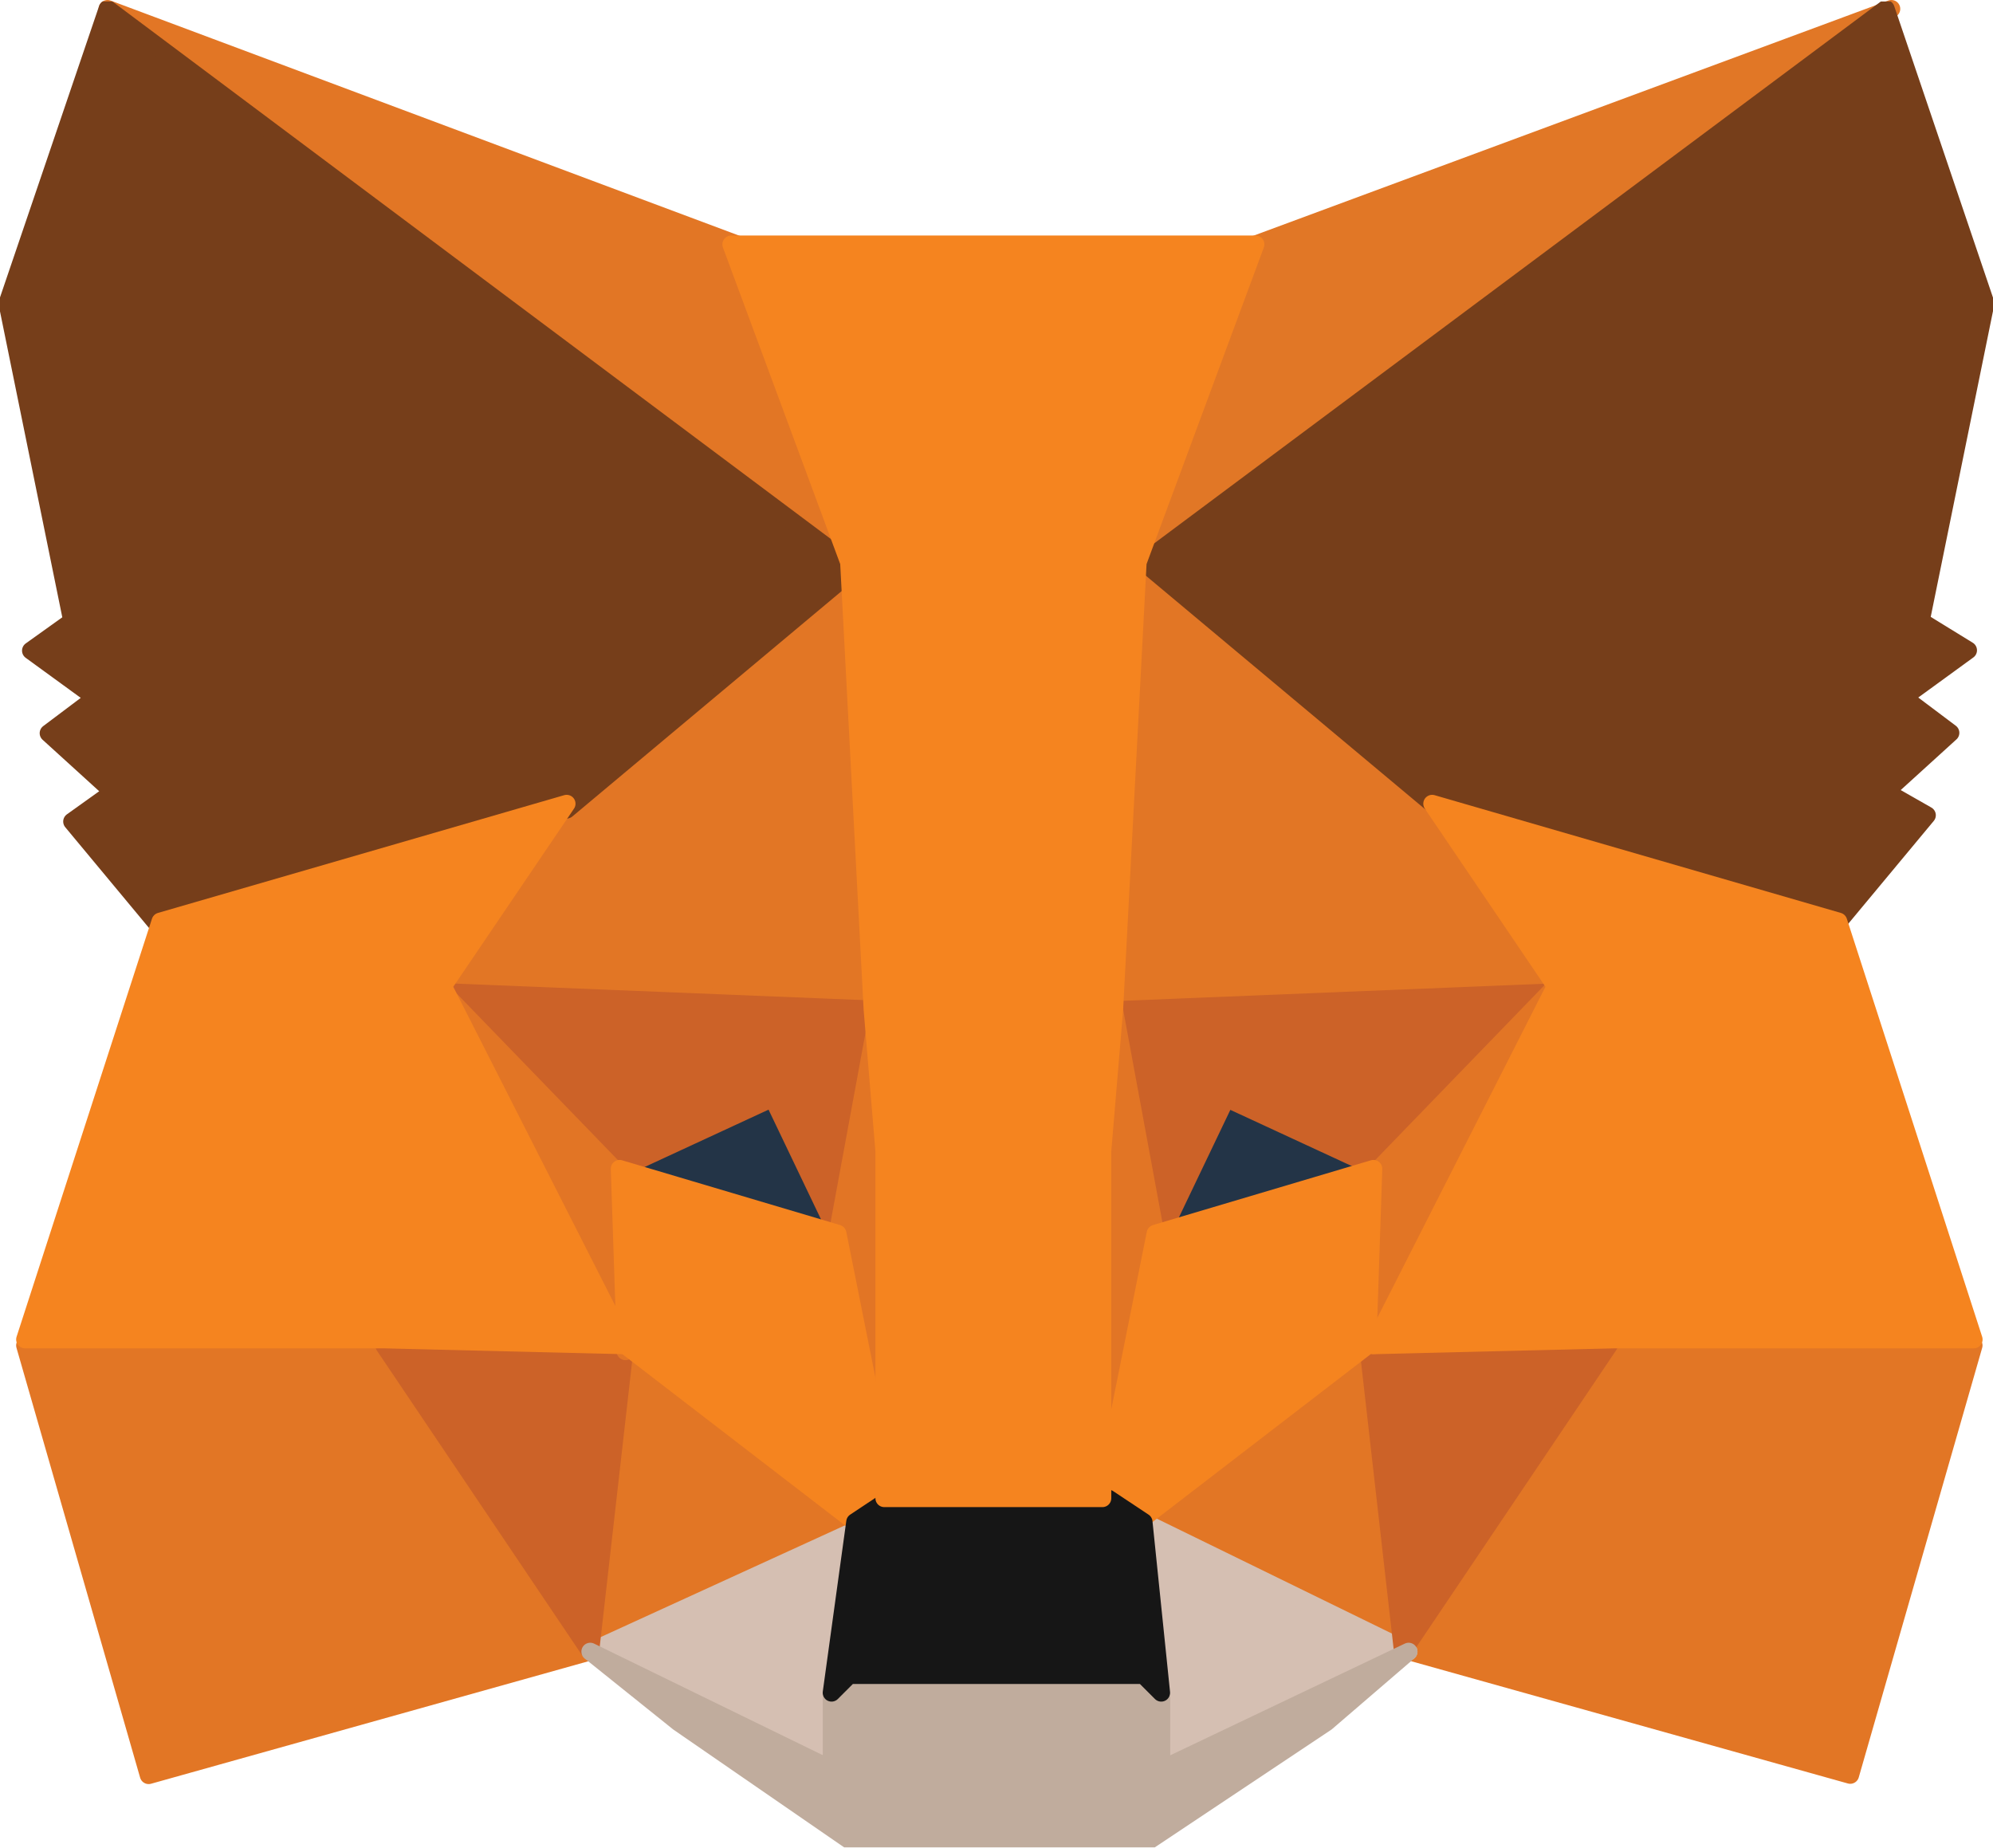
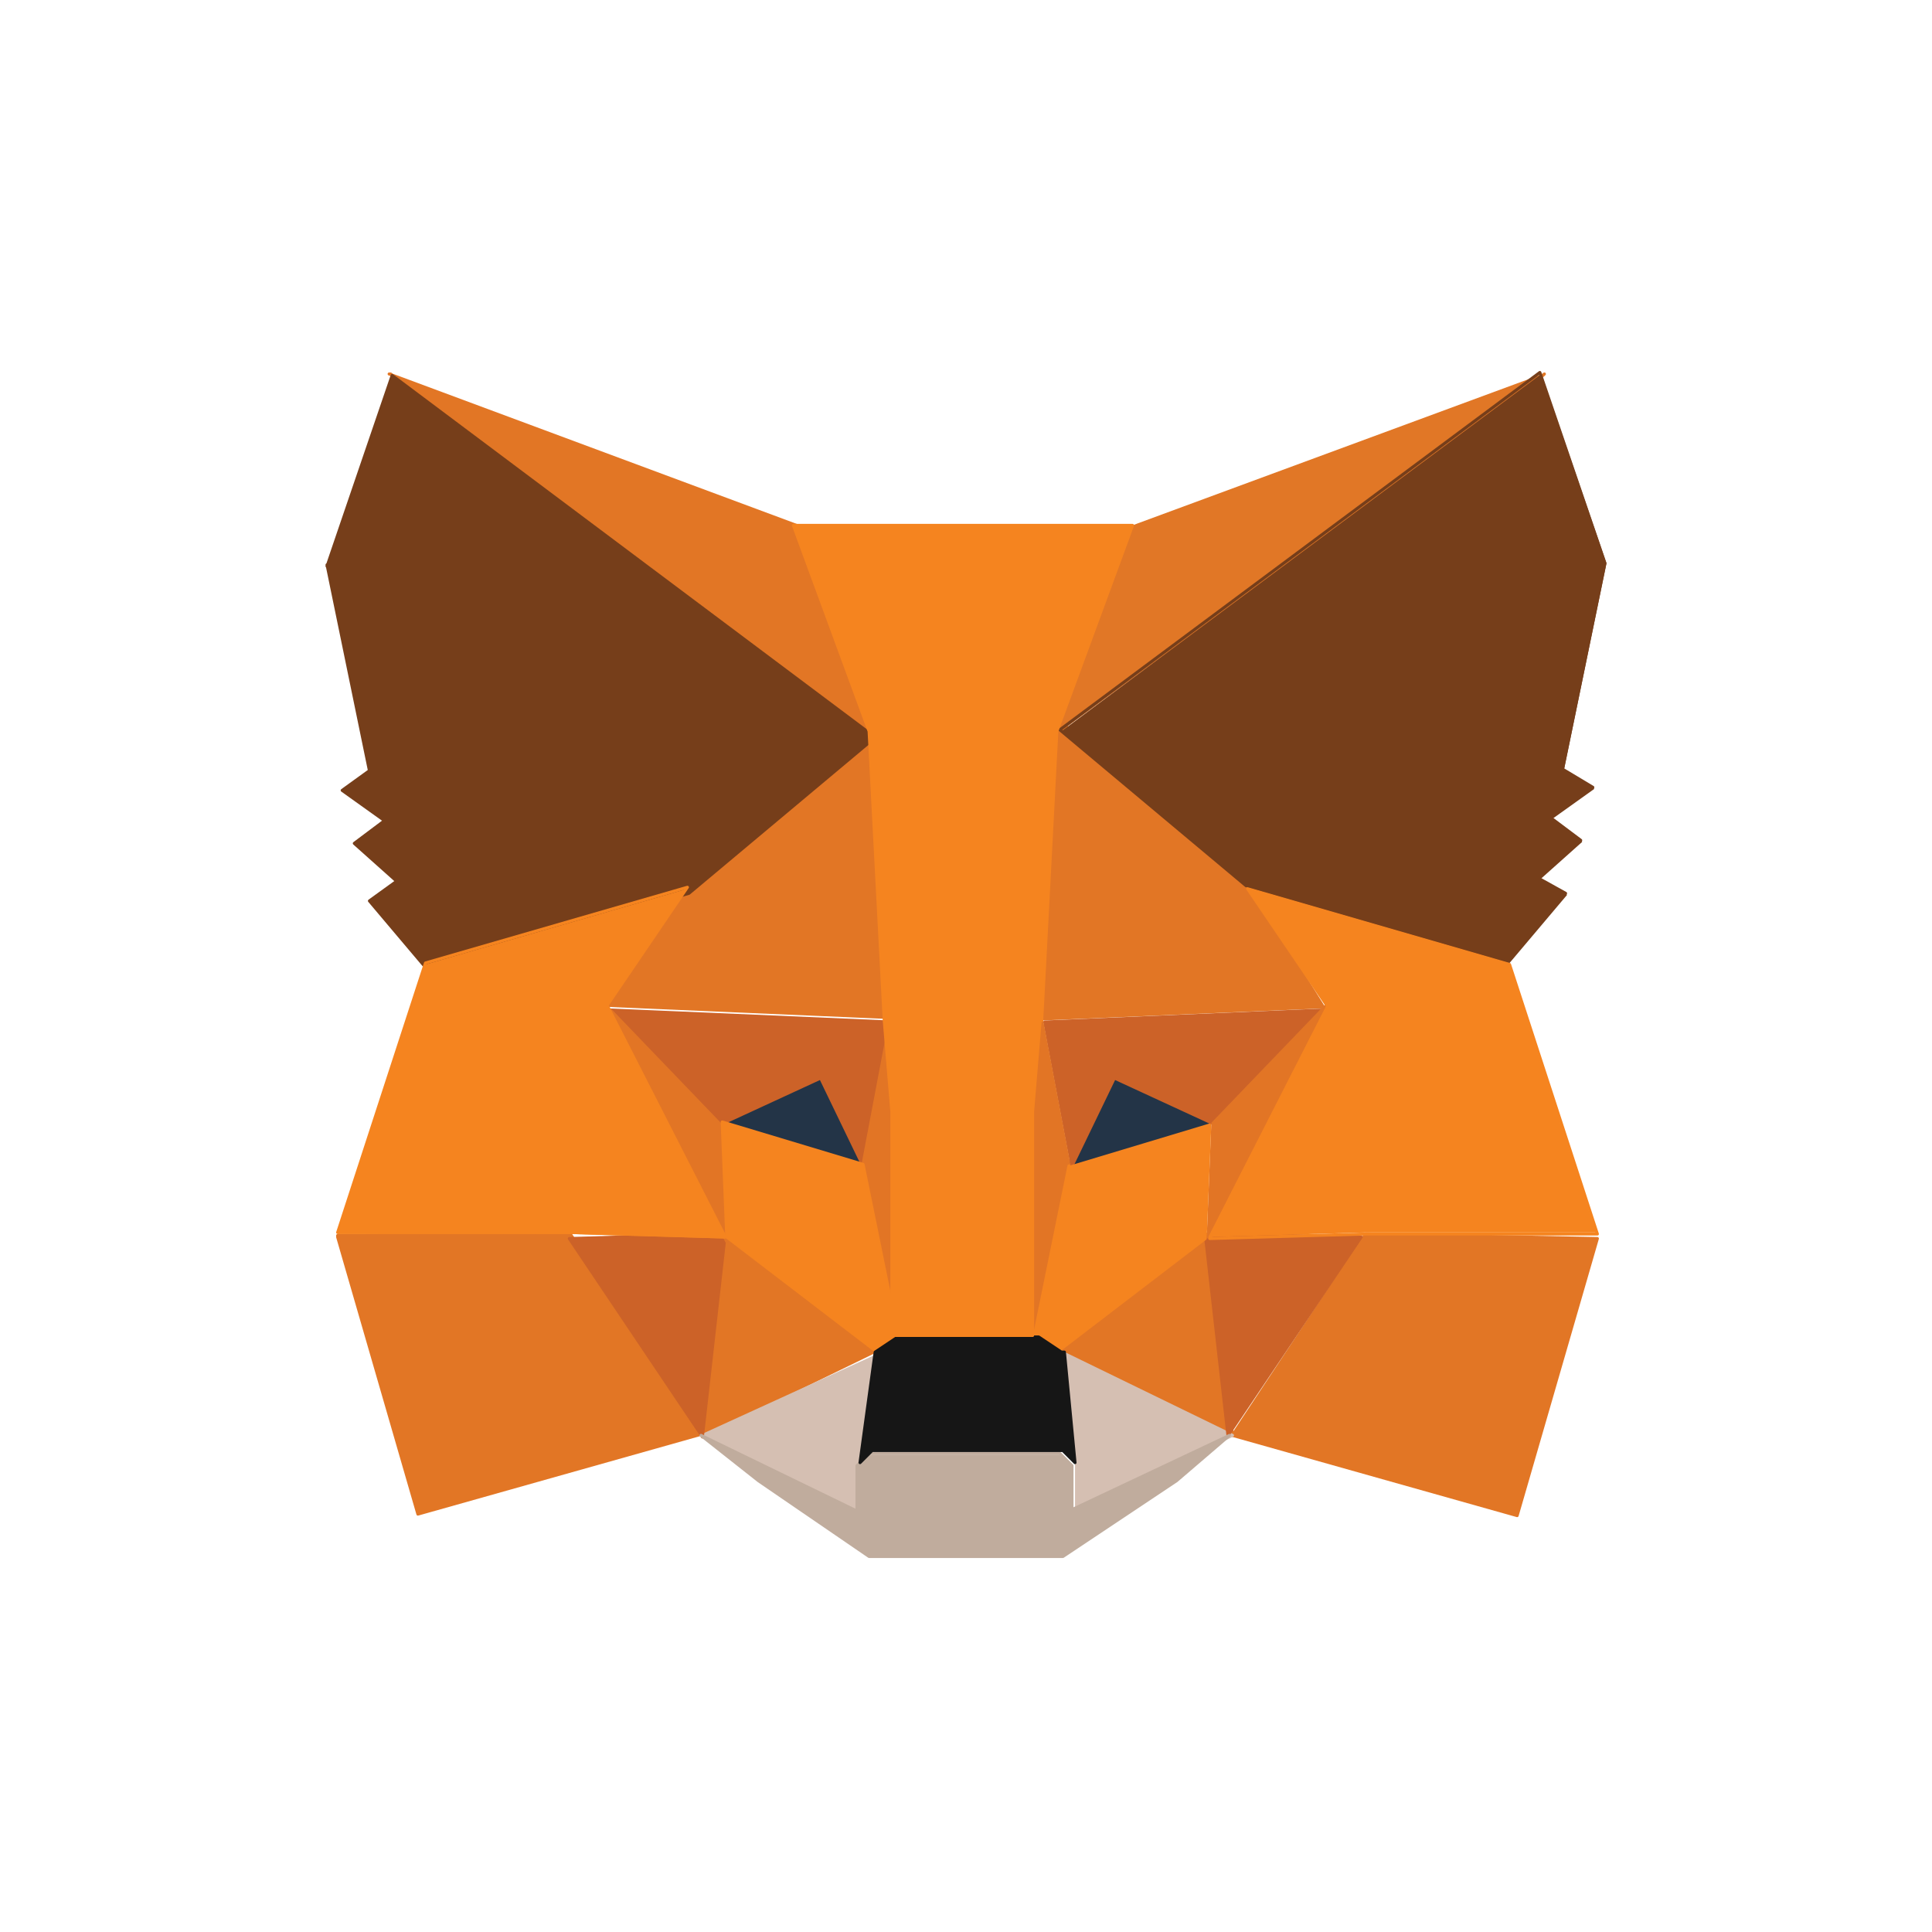
- <svg xmlns="http://www.w3.org/2000/svg" width="28.13" height="26.073" viewBox="0 0 28.13 26.073">
+ <svg xmlns="http://www.w3.org/2000/svg" id="Layer_1" version="1.1" viewBox="0 0 127.6 127.6">
  <defs>
-     <clipPath id="clip-path">
-       <rect id="사각형_123" data-name="사각형 123" width="28.13" height="26.052" fill="none" />
+     <style>
+       .st0 {
+         clip-path: url(#clippath-6);
+       }
+ 
+       .st1 {
+         fill: #e17726;
+       }
+ 
+       .st2 {
+         clip-path: url(#clippath-4);
+       }
+ 
+       .st3 {
+         stroke: #233447;
+       }
+ 
+       .st3, .st4, .st5, .st6, .st7, .st8, .st9, .st10, .st11, .st12, .st13 {
+         fill: none;
+       }
+ 
+       .st3, .st4, .st5, .st7, .st8, .st9, .st10, .st11, .st12, .st13 {
+         stroke-linecap: round;
+         stroke-linejoin: round;
+         stroke-width: .2px;
+       }
+ 
+       .st4 {
+         stroke: #763e1a;
+       }
+ 
+       .st14 {
+         fill: #cc6228;
+       }
+ 
+       .st15 {
+         fill: #e27625;
+       }
+ 
+       .st5 {
+         stroke: #e17726;
+       }
+ 
+       .st7 {
+         stroke: #c0ac9d;
+       }
+ 
+       .st16 {
+         clip-path: url(#clippath-1);
+       }
+ 
+       .st8 {
+         stroke: #e27625;
+       }
+ 
+       .st9 {
+         stroke: #161616;
+       }
+ 
+       .st17 {
+         clip-path: url(#clippath-5);
+       }
+ 
+       .st18 {
+         fill: #f5841f;
+       }
+ 
+       .st10 {
+         stroke: #e27525;
+       }
+ 
+       .st19 {
+         clip-path: url(#clippath-3);
+       }
+ 
+       .st20 {
+         fill: #233447;
+       }
+ 
+       .st21 {
+         fill: #e27525;
+       }
+ 
+       .st22 {
+         fill: #c0ac9d;
+       }
+ 
+       .st23 {
+         fill: #d5bfb2;
+       }
+ 
+       .st24 {
+         clip-path: url(#clippath-2);
+       }
+ 
+       .st11 {
+         stroke: #d5bfb2;
+       }
+ 
+       .st12 {
+         stroke: #cc6228;
+       }
+ 
+       .st25 {
+         fill: #763e1a;
+       }
+ 
+       .st26 {
+         clip-path: url(#clippath);
+       }
+ 
+       .st13 {
+         stroke: #f5841f;
+       }
+ 
+       .st27 {
+         fill: #161616;
+       }
+     </style>
+     <clipPath id="clippath">
+       <rect class="st6" x="21.3" y="24.4" width="85" height="78.8" />
+     </clipPath>
+     <clipPath id="clippath-1">
+       <rect class="st6" x="21.3" y="24.4" width="85" height="78.8" />
+     </clipPath>
+     <clipPath id="clippath-2">
+       <rect class="st6" x="21.3" y="24.4" width="85" height="78.8" />
+     </clipPath>
+     <clipPath id="clippath-3">
+       <rect class="st6" x="21.3" y="24.4" width="85" height="78.8" />
+     </clipPath>
+     <clipPath id="clippath-4">
+       <rect class="st6" x="21.3" y="24.4" width="85" height="78.8" />
+     </clipPath>
+     <clipPath id="clippath-5">
+       <rect class="st6" x="21.3" y="24.4" width="85" height="78.8" />
+     </clipPath>
+     <clipPath id="clippath-6">
+       <rect class="st6" x="21.3" y="24.4" width="85" height="78.8" />
    </clipPath>
  </defs>
-   <g id="metamask_심볼" transform="translate(0 0.021)">
-     <path id="패스_5" data-name="패스 5" d="M20.919,3.449,18.926,8.186,29.894.125Z" transform="translate(-3.198 -0.021)" fill="#e17726" />
-     <path id="패스_6" data-name="패스 6" d="M29.894.125,18.925,8.186l1.994-4.737Z" transform="translate(-3.198 -0.021)" fill="none" stroke="#e17726" stroke-linecap="round" stroke-linejoin="round" stroke-width="0.25" />
-     <path id="패스_7" data-name="패스 7" d="M12.628,8.269l-1.91-4.82L1.825.126Z" transform="translate(-0.308 -0.021)" fill="#e27625" />
-     <path id="패스_8" data-name="패스 8" d="M1.825.125l10.8,8.144-1.911-4.82Z" transform="translate(-0.308 -0.021)" fill="none" stroke="#e27625" stroke-linecap="round" stroke-linejoin="round" stroke-width="0.25" />
-     <path id="패스_9" data-name="패스 9" d="M23.925,27.13l6.233,1.745L31.9,22.809l-5.069-.083Z" transform="translate(-4.043 -3.84)" fill="#e27625" />
-     <g id="그룹_75" data-name="그룹 75" transform="translate(0 0)">
-       <g id="그룹_74" data-name="그룹 74" clip-path="url(#clip-path)">
-         <path id="패스_10" data-name="패스 10" d="M26.834,22.725l-2.909,4.4,6.233,1.745L31.9,22.808Z" transform="translate(-4.043 -3.84)" fill="none" stroke="#e27625" stroke-linecap="round" stroke-linejoin="round" stroke-width="0.25" />
-       </g>
-     </g>
-     <path id="패스_11" data-name="패스 11" d="M.425,22.808l1.746,6.066L8.4,27.13l-2.909-4.4Z" transform="translate(-0.072 -3.84)" fill="#e27625" />
-     <g id="그룹_77" data-name="그룹 77" transform="translate(0 0)">
-       <g id="그룹_76" data-name="그룹 76" clip-path="url(#clip-path)">
-         <path id="패스_12" data-name="패스 12" d="M.425,22.808,2.17,28.874,8.4,27.129l-2.909-4.4Z" transform="translate(-0.072 -3.84)" fill="none" stroke="#e27625" stroke-linecap="round" stroke-linejoin="round" stroke-width="0.25" />
-       </g>
-     </g>
-     <path id="패스_13" data-name="패스 13" d="M9.27,12.848,7.525,15.424l6.149.249-.166-6.648Z" transform="translate(-1.272 -1.525)" fill="#e27625" />
-     <path id="패스_14" data-name="패스 14" d="M9.27,12.848,7.525,15.424l6.149.249-.166-6.648Z" transform="translate(-1.272 -1.525)" fill="none" stroke="#e27625" stroke-linecap="round" stroke-linejoin="round" stroke-width="0.25" />
-     <path id="패스_15" data-name="패스 15" d="M23.412,12.848,19.091,9.025l-.166,6.731,6.149-.249Z" transform="translate(-3.198 -1.525)" fill="#e27625" />
-     <path id="패스_16" data-name="패스 16" d="M23.412,12.848,19.091,9.025l-.166,6.731,6.149-.249Z" transform="translate(-3.198 -1.525)" fill="none" stroke="#e27625" stroke-linecap="round" stroke-linejoin="round" stroke-width="0.25" />
-     <path id="패스_17" data-name="패스 17" d="M10.025,27.146l3.74-1.828-3.241-2.493Z" transform="translate(-1.694 -3.857)" fill="#e27625" />
-     <path id="패스_18" data-name="패스 18" d="M10.025,27.146l3.74-1.828-3.241-2.493Z" transform="translate(-1.694 -3.857)" fill="none" stroke="#e27625" stroke-linecap="round" stroke-linejoin="round" stroke-width="0.25" />
-     <path id="패스_19" data-name="패스 19" d="M19.425,25.318l3.74,1.828-.5-4.321Z" transform="translate(-3.283 -3.857)" fill="#e27625" />
-     <path id="패스_20" data-name="패스 20" d="M19.425,25.318l3.74,1.828-.5-4.321Z" transform="translate(-3.283 -3.857)" fill="none" stroke="#e27625" stroke-linecap="round" stroke-linejoin="round" stroke-width="0.25" />
-     <path id="패스_21" data-name="패스 21" d="M23.165,27.653l-3.74-1.828.332,2.41v1Z" transform="translate(-3.283 -4.364)" fill="#d5bfb2" />
-     <path id="패스_22" data-name="패스 22" d="M23.165,27.653l-3.74-1.828.332,2.41v1Z" transform="translate(-3.283 -4.364)" fill="none" stroke="#d5bfb2" stroke-linecap="round" stroke-linejoin="round" stroke-width="0.25" />
-     <path id="패스_23" data-name="패스 23" d="M10.025,27.67l3.49,1.662v-1l.332-2.41Z" transform="translate(-1.694 -4.381)" fill="#d5bfb2" />
-     <path id="패스_24" data-name="패스 24" d="M10.025,27.67l3.49,1.662v-1l.332-2.41Z" transform="translate(-1.694 -4.381)" fill="none" stroke="#d5bfb2" stroke-linecap="round" stroke-linejoin="round" stroke-width="0.25" />
-     <path id="패스_25" data-name="패스 25" d="M13.6,20.536l-3.075-.914,2.161-1Z" transform="translate(-1.779 -3.148)" fill="#233447" />
-     <path id="패스_26" data-name="패스 26" d="M13.6,20.536l-3.075-.914,2.161-1Z" transform="translate(-1.779 -3.148)" fill="none" stroke="#233447" stroke-linecap="round" stroke-linejoin="round" stroke-width="0.25" />
-     <path id="패스_27" data-name="패스 27" d="M19.625,20.536l.914-1.911,2.161,1Z" transform="translate(-3.317 -3.148)" fill="#233447" />
-     <path id="패스_28" data-name="패스 28" d="M19.625,20.536l.914-1.911,2.161,1Z" transform="translate(-3.317 -3.148)" fill="none" stroke="#233447" stroke-linecap="round" stroke-linejoin="round" stroke-width="0.25" />
-     <path id="패스_29" data-name="패스 29" d="M9.434,27.129l.5-4.4-3.407.083Z" transform="translate(-1.103 -3.84)" fill="#cc6228" />
-     <path id="패스_30" data-name="패스 30" d="M9.434,27.129l.5-4.4-3.407.083Z" transform="translate(-1.103 -3.84)" fill="none" stroke="#cc6228" stroke-linecap="round" stroke-linejoin="round" stroke-width="0.25" />
-     <path id="패스_31" data-name="패스 31" d="M23.225,22.725l.5,4.4,2.909-4.321Z" transform="translate(-3.925 -3.84)" fill="#cc6228" />
-     <path id="패스_32" data-name="패스 32" d="M23.225,22.725l.5,4.4,2.909-4.321Z" transform="translate(-3.925 -3.84)" fill="none" stroke="#cc6228" stroke-linecap="round" stroke-linejoin="round" stroke-width="0.25" />
-     <path id="패스_33" data-name="패스 33" d="M25.174,16.825l-6.149.249.582,3.158.914-1.911,2.161,1Z" transform="translate(-3.215 -2.843)" fill="#cc6228" />
-     <path id="패스_34" data-name="패스 34" d="M25.174,16.825l-6.149.249.582,3.158.914-1.911,2.161,1Z" transform="translate(-3.215 -2.843)" fill="none" stroke="#cc6228" stroke-linecap="round" stroke-linejoin="round" stroke-width="0.25" />
-     <path id="패스_35" data-name="패스 35" d="M10.018,19.318l2.161-1,.914,1.911.582-3.158-6.149-.249Z" transform="translate(-1.272 -2.843)" fill="#cc6228" />
-     <path id="패스_36" data-name="패스 36" d="M10.018,19.318l2.161-1,.914,1.911.582-3.158-6.149-.249Z" transform="translate(-1.272 -2.843)" fill="none" stroke="#cc6228" stroke-linecap="round" stroke-linejoin="round" stroke-width="0.25" />
-     <path id="패스_37" data-name="패스 37" d="M7.525,16.825,10.1,21.894,10.018,19.4Z" transform="translate(-1.272 -2.843)" fill="#e27525" />
-     <path id="패스_38" data-name="패스 38" d="M7.525,16.825,10.1,21.894,10.018,19.4Z" transform="translate(-1.272 -2.843)" fill="none" stroke="#e27525" stroke-linecap="round" stroke-linejoin="round" stroke-width="0.25" />
-     <path id="패스_39" data-name="패스 39" d="M23.408,19.3l-.083,2.493L25.9,16.725Z" transform="translate(-3.942 -2.826)" fill="#e27525" />
-     <path id="패스_40" data-name="패스 40" d="M23.408,19.3l-.083,2.493L25.9,16.725Z" transform="translate(-3.942 -2.826)" fill="none" stroke="#e27525" stroke-linecap="round" stroke-linejoin="round" stroke-width="0.25" />
-     <path id="패스_41" data-name="패스 41" d="M14.807,17.125l-.582,3.158.748,3.74.166-4.9Z" transform="translate(-2.404 -2.894)" fill="#e27525" />
-     <path id="패스_42" data-name="패스 42" d="M14.807,17.125l-.582,3.158.748,3.74.166-4.9Z" transform="translate(-2.404 -2.894)" fill="none" stroke="#e27525" stroke-linecap="round" stroke-linejoin="round" stroke-width="0.25" />
-     <path id="패스_43" data-name="패스 43" d="M18.857,17.125l-.332,1.994.166,4.9.748-3.74Z" transform="translate(-3.131 -2.894)" fill="#e27525" />
-     <path id="패스_44" data-name="패스 44" d="M18.857,17.125l-.332,1.994.166,4.9.748-3.74Z" transform="translate(-3.131 -2.894)" fill="none" stroke="#e27525" stroke-linecap="round" stroke-linejoin="round" stroke-width="0.25" />
-     <path id="패스_45" data-name="패스 45" d="M19.473,20.739l-.748,3.74.5.332,3.241-2.493.083-2.493Z" transform="translate(-3.164 -3.35)" fill="#f5841f" />
-     <path id="패스_46" data-name="패스 46" d="M19.473,20.739l-.748,3.74.5.332,3.241-2.493.083-2.493Z" transform="translate(-3.164 -3.35)" fill="none" stroke="#f5841f" stroke-linecap="round" stroke-linejoin="round" stroke-width="0.25" />
-     <path id="패스_47" data-name="패스 47" d="M10.525,19.825l.083,2.493,3.241,2.493.5-.332-.748-3.74Z" transform="translate(-1.779 -3.35)" fill="#f5841f" />
-     <path id="패스_48" data-name="패스 48" d="M10.525,19.825l.083,2.493,3.241,2.493.5-.332-.748-3.74Z" transform="translate(-1.779 -3.35)" fill="none" stroke="#f5841f" stroke-linecap="round" stroke-linejoin="round" stroke-width="0.25" />
-     <path id="패스_49" data-name="패스 49" d="M18.086,29.687v-1l-.25-.248H13.682l-.25.248v1l-3.406-1.662,1.247,1,2.41,1.662h4.237l2.494-1.662,1.163-1Z" transform="translate(-1.694 -4.736)" fill="#c0ac9d" />
-     <g id="그룹_79" data-name="그룹 79" transform="translate(0 0)">
-       <g id="그룹_78" data-name="그룹 78" clip-path="url(#clip-path)">
-         <path id="패스_50" data-name="패스 50" d="M18.086,29.687v-1l-.249-.249H13.681l-.249.249v1l-3.407-1.662,1.247,1,2.41,1.662H17.92l2.493-1.662,1.163-1Z" transform="translate(-1.694 -4.736)" fill="none" stroke="#c0ac9d" stroke-linecap="round" stroke-linejoin="round" stroke-width="0.25" />
-       </g>
-     </g>
-     <path id="패스_51" data-name="패스 51" d="M18.529,25.757l-.5-.332H14.956l-.5.332-.332,2.41.249-.249h4.155l.249.249Z" transform="translate(-2.387 -4.297)" fill="#161616" />
-     <path id="패스_52" data-name="패스 52" d="M18.529,25.757l-.5-.332H14.956l-.5.332-.332,2.41.249-.249h4.155l.249.249Z" transform="translate(-2.387 -4.297)" fill="none" stroke="#161616" stroke-linecap="round" stroke-linejoin="round" stroke-width="0.25" />
-     <path id="패스_53" data-name="패스 53" d="M19.425,7.936,23.5,11.344l5.734,1.662,1.247-1.5-.582-.332.915-.831-.665-.5.913-.665-.665-.416.914-4.487L29.9.125Z" transform="translate(-3.283 -0.021)" fill="#763e1a" />
-     <g id="그룹_81" data-name="그룹 81" transform="translate(0 0)">
-       <g id="그룹_80" data-name="그룹 80" clip-path="url(#clip-path)">
-         <path id="패스_54" data-name="패스 54" d="M30.394,8.767l.914-4.487L29.9.125,19.425,7.936,23.5,11.344l5.734,1.662,1.247-1.5-.582-.332.914-.831-.665-.5.914-.665Z" transform="translate(-3.283 -0.021)" fill="none" stroke="#763e1a" stroke-linecap="round" stroke-linejoin="round" stroke-width="0.25" />
-       </g>
-     </g>
-     <path id="패스_55" data-name="패스 55" d="M.125,4.28l.914,4.487-.582.416.914.666-.665.5.914.831-.582.416,1.247,1.5,5.733-1.662L12.092,8.02,1.538.126Z" transform="translate(-0.021 -0.021)" fill="#763e1a" />
-     <g id="그룹_83" data-name="그룹 83" transform="translate(0 0)">
-       <g id="그룹_82" data-name="그룹 82" clip-path="url(#clip-path)">
-         <path id="패스_56" data-name="패스 56" d="M.125,4.28l.914,4.487-.582.416.914.665-.665.5.914.831-.582.416,1.247,1.5L8.02,11.427,12.091,8.02,1.538.125Z" transform="translate(-0.021 -0.021)" fill="none" stroke="#763e1a" stroke-linecap="round" stroke-linejoin="round" stroke-width="0.25" />
-       </g>
-     </g>
-     <path id="패스_57" data-name="패스 57" d="M25.9,16.2,23.325,21.27l3.407-.083H31.8l-1.911-5.9-5.734-1.662Z" transform="translate(-3.942 -2.303)" fill="#f5841f" />
-     <g id="그룹_85" data-name="그룹 85" transform="translate(0 0)">
-       <g id="그룹_84" data-name="그룹 84" clip-path="url(#clip-path)">
-         <path id="패스_58" data-name="패스 58" d="M29.89,15.287l-5.734-1.662L25.9,16.2,23.325,21.27l3.407-.083H31.8Z" transform="translate(-3.942 -2.303)" fill="none" stroke="#f5841f" stroke-linecap="round" stroke-linejoin="round" stroke-width="0.25" />
-       </g>
-     </g>
-     <path id="패스_59" data-name="패스 59" d="M2.337,15.287l-1.911,5.9H5.494L8.9,21.27,6.325,16.2,8.07,13.625Z" transform="translate(-0.072 -2.303)" fill="#f5841f" />
-     <g id="그룹_87" data-name="그룹 87" transform="translate(0 0)">
-       <g id="그룹_86" data-name="그룹 86" clip-path="url(#clip-path)">
-         <path id="패스_60" data-name="패스 60" d="M8.07,13.625,2.336,15.287l-1.911,5.9H5.494L8.9,21.27,6.325,16.2Z" transform="translate(-0.072 -2.303)" fill="none" stroke="#f5841f" stroke-linecap="round" stroke-linejoin="round" stroke-width="0.25" />
-       </g>
-     </g>
-     <path id="패스_61" data-name="패스 61" d="M17.827,14.928l.332-6.316,1.662-4.487h-7.4l1.662,4.487.332,6.316.166,1.994v4.9H17.66v-4.9Z" transform="translate(-2.1 -0.697)" fill="#f5841f" />
-     <path id="패스_62" data-name="패스 62" d="M17.827,14.928l.332-6.316,1.662-4.487h-7.4l1.662,4.487.332,6.316.166,1.994v4.9H17.66v-4.9Z" transform="translate(-2.1 -0.697)" fill="none" stroke="#f5841f" stroke-linecap="round" stroke-linejoin="round" stroke-width="0.25" />
+   <g id="metamask_심볼">
+     <path id="_패스_5" data-name="패스_5" class="st1" d="M74.8,34.8l-6,14.3,33.2-24.4-27.1,10Z" />
+     <path id="_패스_6" data-name="패스_6" class="st5" d="M102,24.7l-33.2,24.4,6-14.3,27.1-10Z" />
+     <path id="_패스_7" data-name="패스_7" class="st15" d="M58.5,49.3l-5.8-14.6-26.9-10,32.7,24.6Z" />
+     <path id="_패스_8" data-name="패스_8" class="st8" d="M25.8,24.7l32.6,24.6-5.8-14.6-26.9-10Z" />
+     <path id="_패스_9" data-name="패스_9" class="st15" d="M81.4,94.8l18.8,5.3,5.3-18.3-15.3-.3-8.8,13.3Z" />
+     <g id="_그룹_75" data-name="그룹_75">
+       <g class="st26">
+         <g id="_그룹_74" data-name="그룹_74">
+           <path id="_패스_10" data-name="패스_10" class="st8" d="M90.2,81.5l-8.8,13.3,18.8,5.3,5.3-18.3-15.3-.3Z" />
+         </g>
+       </g>
+     </g>
+     <path id="_패스_11" data-name="패스_11" class="st15" d="M22.3,81.7l5.3,18.3,18.8-5.3-8.8-13.3-15.3.2Z" />
+     <g id="_그룹_77" data-name="그룹_77">
+       <g class="st16">
+         <g id="_그룹_76" data-name="그룹_76">
+           <path id="_패스_12" data-name="패스_12" class="st8" d="M22.3,81.7l5.3,18.3,18.8-5.3-8.8-13.3-15.3.2Z" />
+         </g>
+       </g>
+     </g>
+     <path id="_패스_13" data-name="패스_13" class="st15" d="M45.4,58.6l-5.3,7.8,18.6.8-.5-20.1-12.8,11.6Z" />
+     <path id="_패스_14" data-name="패스_14" class="st8" d="M45.4,58.6l-5.3,7.8,18.6.8-.5-20.1-12.8,11.6Z" />
+     <path id="_패스_15" data-name="패스_15" class="st15" d="M82.4,58.6l-13.1-11.6-.5,20.3,18.6-.8-5-8Z" />
+     <path id="_패스_16" data-name="패스_16" class="st8" d="M82.4,58.6l-13.1-11.6-.5,20.3,18.6-.8-5-8Z" />
+     <path id="_패스_17" data-name="패스_17" class="st15" d="M46.4,94.8l11.3-5.5-9.8-7.5-1.5,13.1Z" />
+     <path id="_패스_18" data-name="패스_18" class="st8" d="M46.4,94.8l11.3-5.5-9.8-7.5-1.5,13.1Z" />
+     <path id="_패스_19" data-name="패스_19" class="st15" d="M70.1,89.3l11.3,5.5-1.5-13.1-9.8,7.5Z" />
+     <path id="_패스_20" data-name="패스_20" class="st8" d="M70.1,89.3l11.3,5.5-1.5-13.1-9.8,7.5Z" />
+     <path id="_패스_21" data-name="패스_21" class="st23" d="M81.4,94.8l-11.3-5.5,1,7.3v3l10.3-4.8Z" />
+     <path id="_패스_22" data-name="패스_22" class="st11" d="M81.4,94.8l-11.3-5.5,1,7.3v3l10.3-4.8Z" />
+     <path id="_패스_23" data-name="패스_23" class="st23" d="M46.4,94.8l10.6,5v-3l1-7.3-11.6,5.3Z" />
+     <path id="_패스_24" data-name="패스_24" class="st11" d="M46.4,94.8l10.6,5v-3l1-7.3-11.6,5.3Z" />
+     <path id="_패스_25" data-name="패스_25" class="st20" d="M57,77l-9.3-2.8,6.5-3,2.8,5.8Z" />
+     <path id="_패스_26" data-name="패스_26" class="st3" d="M57,77l-9.3-2.8,6.5-3,2.8,5.8Z" />
+     <path id="_패스_27" data-name="패스_27" class="st20" d="M70.6,77l2.8-5.8,6.5,3-9.3,2.8Z" />
+     <path id="_패스_28" data-name="패스_28" class="st3" d="M70.6,77l2.8-5.8,6.5,3-9.3,2.8Z" />
+     <path id="_패스_29" data-name="패스_29" class="st14" d="M46.4,94.8l1.5-13.3-10.3.3,8.8,13.1Z" />
+     <path id="_패스_30" data-name="패스_30" class="st12" d="M46.4,94.8l1.5-13.3-10.3.3,8.8,13.1Z" />
+     <path id="_패스_31" data-name="패스_31" class="st14" d="M79.6,81.5l1.5,13.3,8.8-13.1-10.3-.2Z" />
+     <path id="_패스_32" data-name="패스_32" class="st12" d="M79.6,81.5l1.5,13.3,8.8-13.1-10.3-.2Z" />
+     <path id="_패스_33" data-name="패스_33" class="st14" d="M87.6,66.7l-18.6.8,1.8,9.5,2.8-5.8,6.5,3,7.5-7.5Z" />
+     <path id="_패스_34" data-name="패스_34" class="st12" d="M87.6,66.7l-18.6.8,1.8,9.5,2.8-5.8,6.5,3,7.5-7.5Z" />
+     <path id="_패스_35" data-name="패스_35" class="st14" d="M47.7,74.2l6.5-3,2.8,5.8,1.8-9.5-18.6-.8,7.5,7.5Z" />
+     <path id="_패스_36" data-name="패스_36" class="st12" d="M47.7,74.2l6.5-3,2.8,5.8,1.8-9.5-18.6-.8,7.5,7.5Z" />
+     <path id="_패스_37" data-name="패스_37" class="st21" d="M40.2,66.7l7.8,15.3-.2-7.5-7.5-7.8Z" />
+     <path id="_패스_38" data-name="패스_38" class="st10" d="M40.2,66.7l7.8,15.3-.2-7.5-7.5-7.8Z" />
+     <path id="_패스_39" data-name="패스_39" class="st21" d="M80.1,74.2l-.3,7.5,7.8-15.3-7.5,7.8Z" />
+     <path id="_패스_40" data-name="패스_40" class="st10" d="M80.1,74.2l-.3,7.5,7.8-15.3-7.5,7.8Z" />
+     <path id="_패스_41" data-name="패스_41" class="st21" d="M58.8,67.4l-1.8,9.5,2.3,11.3.5-14.8-1-6Z" />
+     <path id="_패스_42" data-name="패스_42" class="st10" d="M58.8,67.4l-1.8,9.5,2.3,11.3.5-14.8-1-6Z" />
+     <path id="_패스_43" data-name="패스_43" class="st21" d="M68.8,67.4l-1,6,.5,14.8,2.3-11.3-1.8-9.5Z" />
+     <path id="_패스_44" data-name="패스_44" class="st10" d="M68.8,67.4l-1,6,.5,14.8,2.3-11.3-1.8-9.5Z" />
+     <path id="_패스_45" data-name="패스_45" class="st18" d="M70.6,77l-2.3,11.3,1.5,1,9.8-7.5.3-7.5-9.3,2.8Z" />
+     <path id="_패스_46" data-name="패스_46" class="st13" d="M70.6,77l-2.3,11.3,1.5,1,9.8-7.5.3-7.5-9.3,2.8Z" />
+     <path id="_패스_47" data-name="패스_47" class="st18" d="M47.7,74.2l.3,7.5,9.8,7.5,1.5-1-2.3-11.3-9.3-2.8Z" />
+     <path id="_패스_48" data-name="패스_48" class="st13" d="M47.7,74.2l.3,7.5,9.8,7.5,1.5-1-2.3-11.3-9.3-2.8Z" />
+     <path id="_패스_49" data-name="패스_49" class="st22" d="M70.8,99.8v-3l-.8-.7h-12.6l-.8.7v3l-10.3-5,3.8,3,7.3,5h12.8l7.5-5,3.5-3-10.6,5Z" />
+     <g id="_그룹_79" data-name="그룹_79">
+       <g class="st24">
+         <g id="_그룹_78" data-name="그룹_78">
+           <path id="_패스_50" data-name="패스_50" class="st7" d="M70.8,99.8v-3l-.8-.8h-12.6l-.8.8v3l-10.3-5,3.8,3,7.3,5h12.8l7.5-5,3.5-3-10.6,5Z" />
+         </g>
+       </g>
+     </g>
+     <path id="_패스_51" data-name="패스_51" class="st27" d="M70.1,89.3l-1.5-1h-9.3l-1.5,1-1,7.3.8-.8h12.6l.8.8-.7-7.3Z" />
+     <path id="_패스_52" data-name="패스_52" class="st9" d="M70.1,89.3l-1.5-1h-9.3l-1.5,1-1,7.3.8-.8h12.6l.8.8-.7-7.3Z" />
+     <path id="_패스_53" data-name="패스_53" class="st25" d="M70.1,48.3l12.3,10.3,17.3,5,3.8-4.5-1.8-1,2.8-2.5-2-1.5,2.8-2-2-1.3,2.8-13.6-4.3-12.5-31.7,23.6Z" />
+     <g id="_그룹_81" data-name="그룹_81">
+       <g class="st19">
+         <g id="_그룹_80" data-name="그룹_80">
+           <path id="_패스_54" data-name="패스_54" class="st4" d="M103.2,50.8l2.8-13.6-4.3-12.6-31.7,23.6,12.3,10.3,17.3,5,3.8-4.5-1.8-1,2.8-2.5-2-1.5,2.8-2-2-1.2Z" />
+         </g>
+       </g>
+     </g>
+     <path id="_패스_55" data-name="패스_55" class="st25" d="M21.6,37.3l2.8,13.6-1.8,1.3,2.8,2-2,1.5,2.8,2.5-1.8,1.3,3.8,4.5,17.3-5,12.3-10.3-31.9-23.9-4.3,12.6Z" />
+     <g id="_그룹_83" data-name="그룹_83">
+       <g class="st2">
+         <g id="_그룹_82" data-name="그룹_82">
+           <path id="_패스_56" data-name="패스_56" class="st4" d="M21.6,37.3l2.8,13.6-1.8,1.3,2.8,2-2,1.5,2.8,2.5-1.8,1.3,3.8,4.5,17.3-5,12.3-10.3-31.9-23.9-4.3,12.6Z" />
+         </g>
+       </g>
+     </g>
+     <path id="_패스_57" data-name="패스_57" class="st18" d="M87.6,66.4l-7.8,15.3,10.3-.3h15.3l-5.8-17.8-17.3-5,5.3,7.8Z" />
+     <g id="_그룹_85" data-name="그룹_85">
+       <g class="st17">
+         <g id="_그룹_84" data-name="그룹_84">
+           <path id="_패스_58" data-name="패스_58" class="st13" d="M99.7,63.7l-17.3-5,5.3,7.8-7.8,15.3,10.3-.3h15.3l-5.8-17.8Z" />
+         </g>
+       </g>
+     </g>
+     <path id="_패스_59" data-name="패스_59" class="st18" d="M28.1,63.7l-5.8,17.8h15.3l10.3.3-7.8-15.3,5.3-7.8-17.3,5Z" />
+     <g id="_그룹_87" data-name="그룹_87">
+       <g class="st0">
+         <g id="_그룹_86" data-name="그룹_86">
+           <path id="_패스_60" data-name="패스_60" class="st13" d="M45.4,58.6l-17.3,5-5.8,17.8h15.3l10.3.3-7.8-15.3,5.3-7.8Z" />
+         </g>
+       </g>
+     </g>
+     <path id="_패스_61" data-name="패스_61" class="st18" d="M68.8,67.4l1-19.1,5-13.6h-22.4l5,13.6,1,19.1.5,6v14.8h9.3v-14.8l.5-6Z" />
+     <path id="_패스_62" data-name="패스_62" class="st13" d="M68.8,67.4l1-19.1,5-13.6h-22.4l5,13.6,1,19.1.5,6v14.8h9.3v-14.8l.5-6Z" />
  </g>
</svg>
